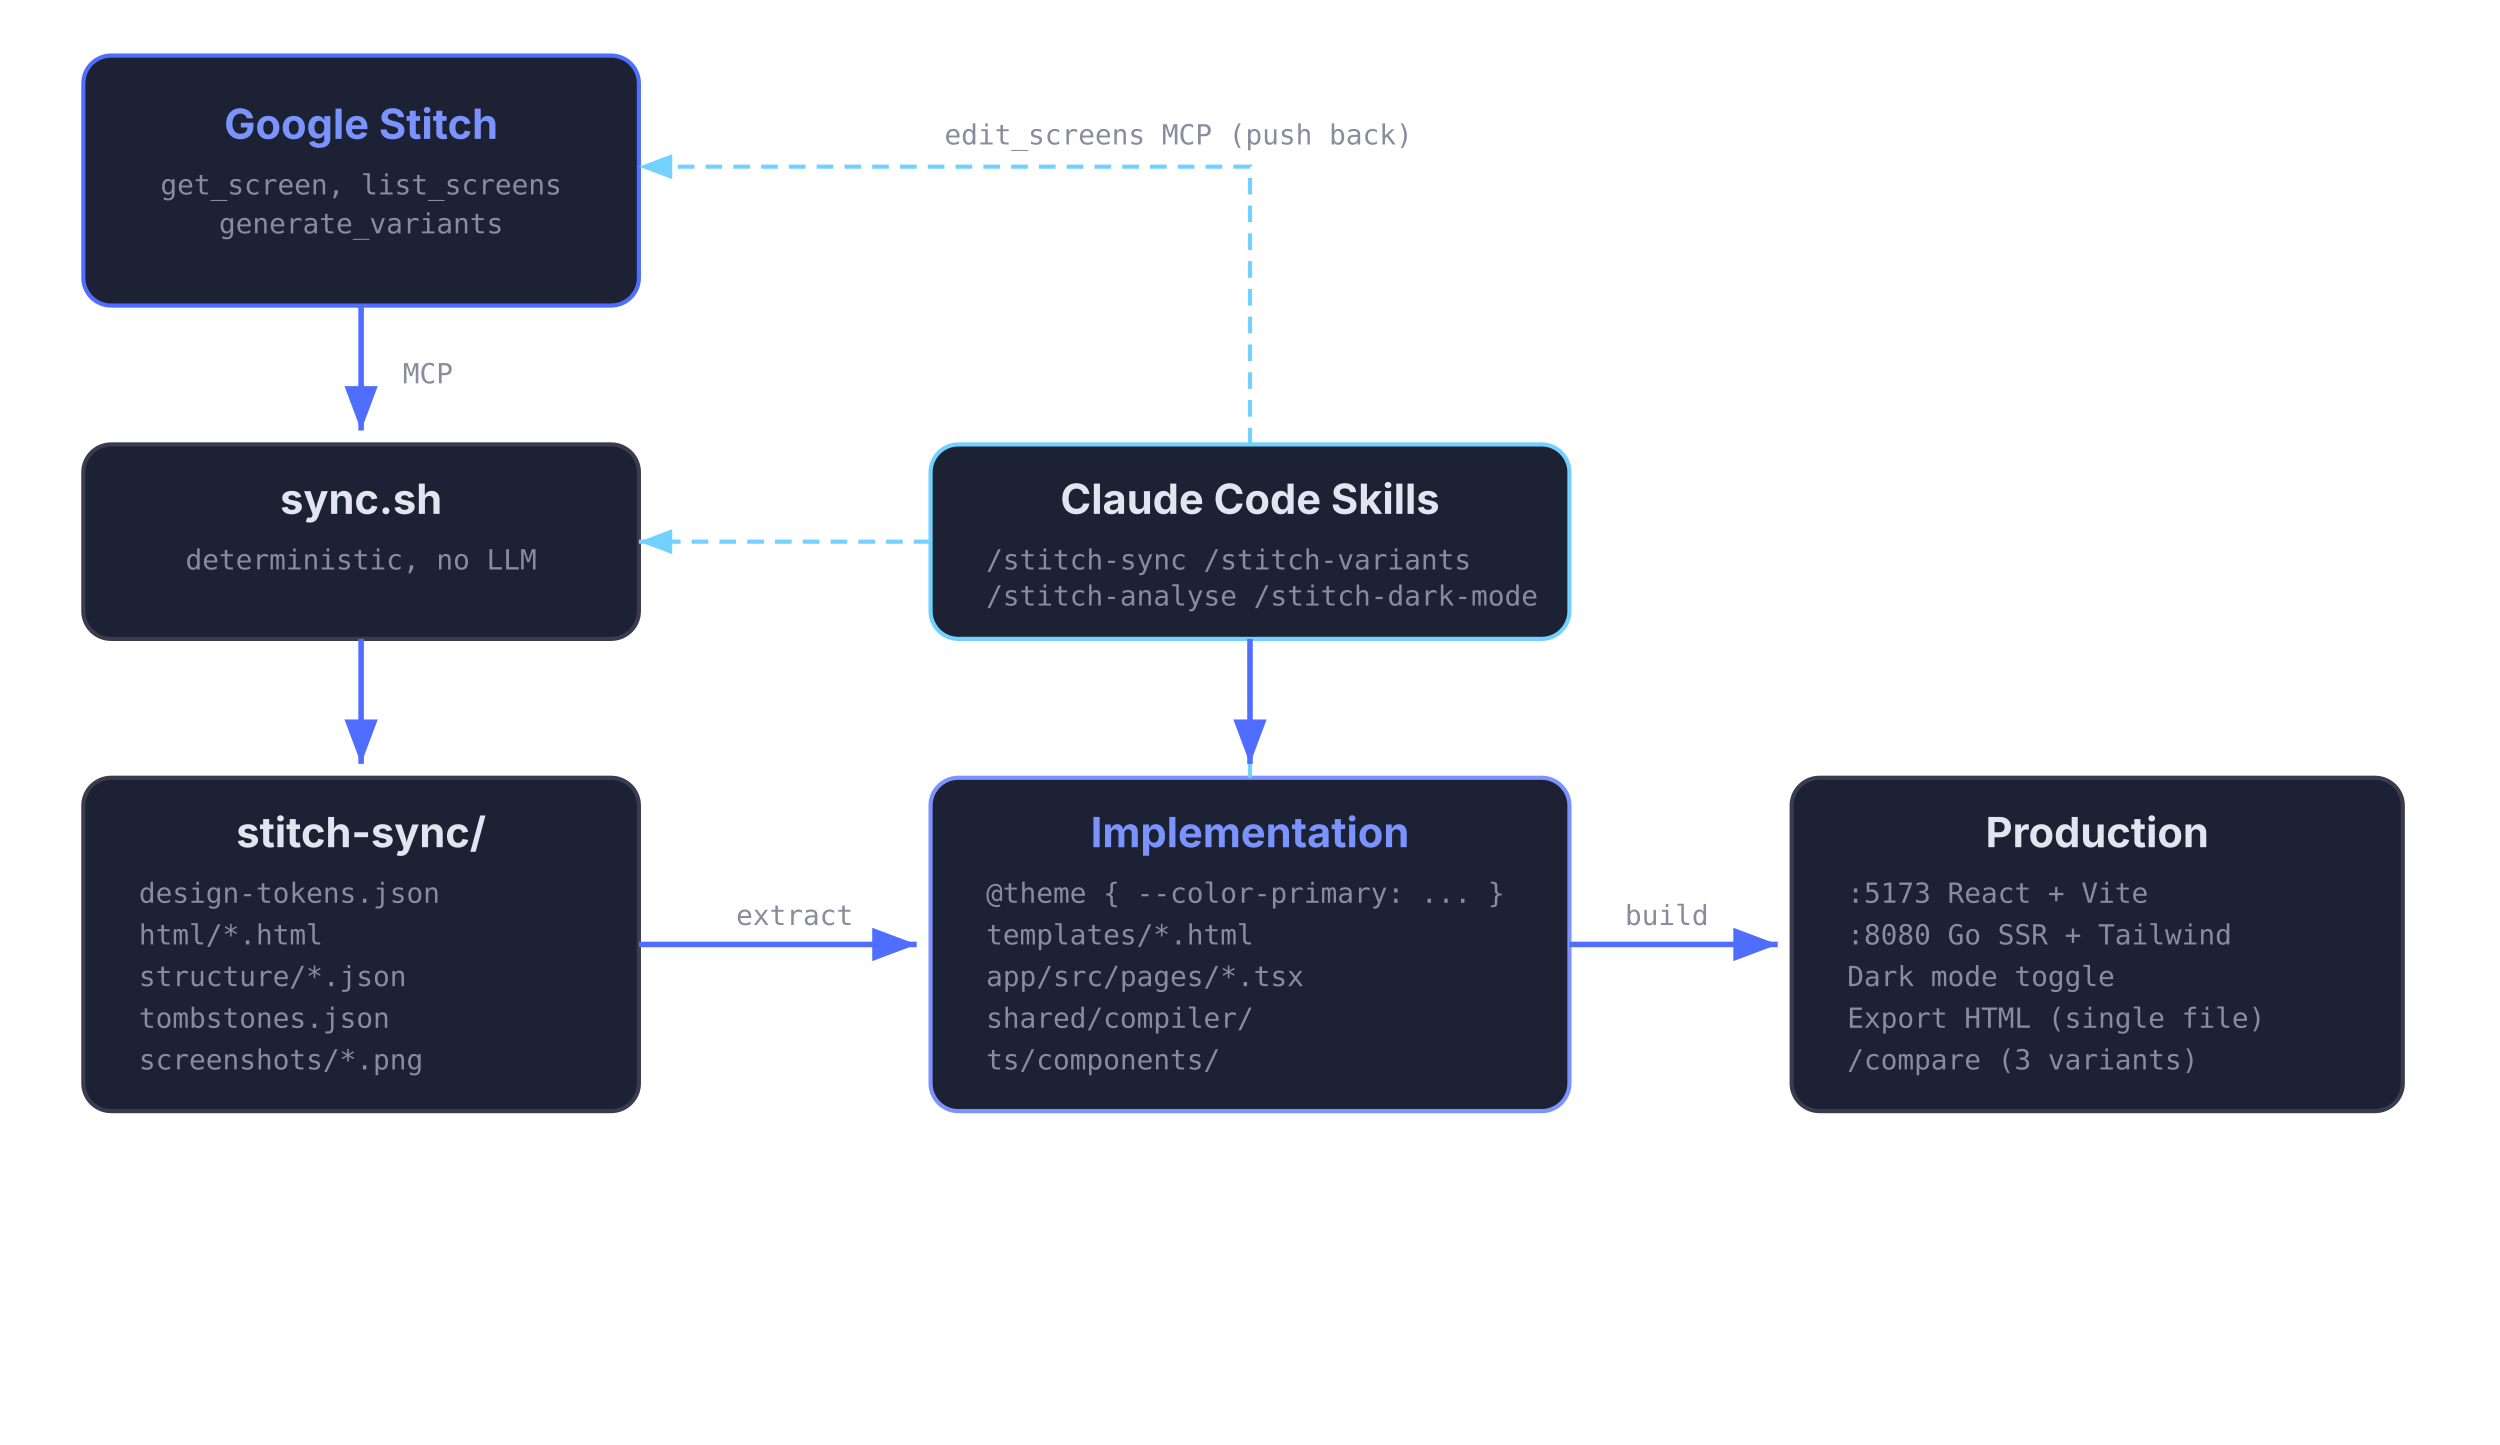
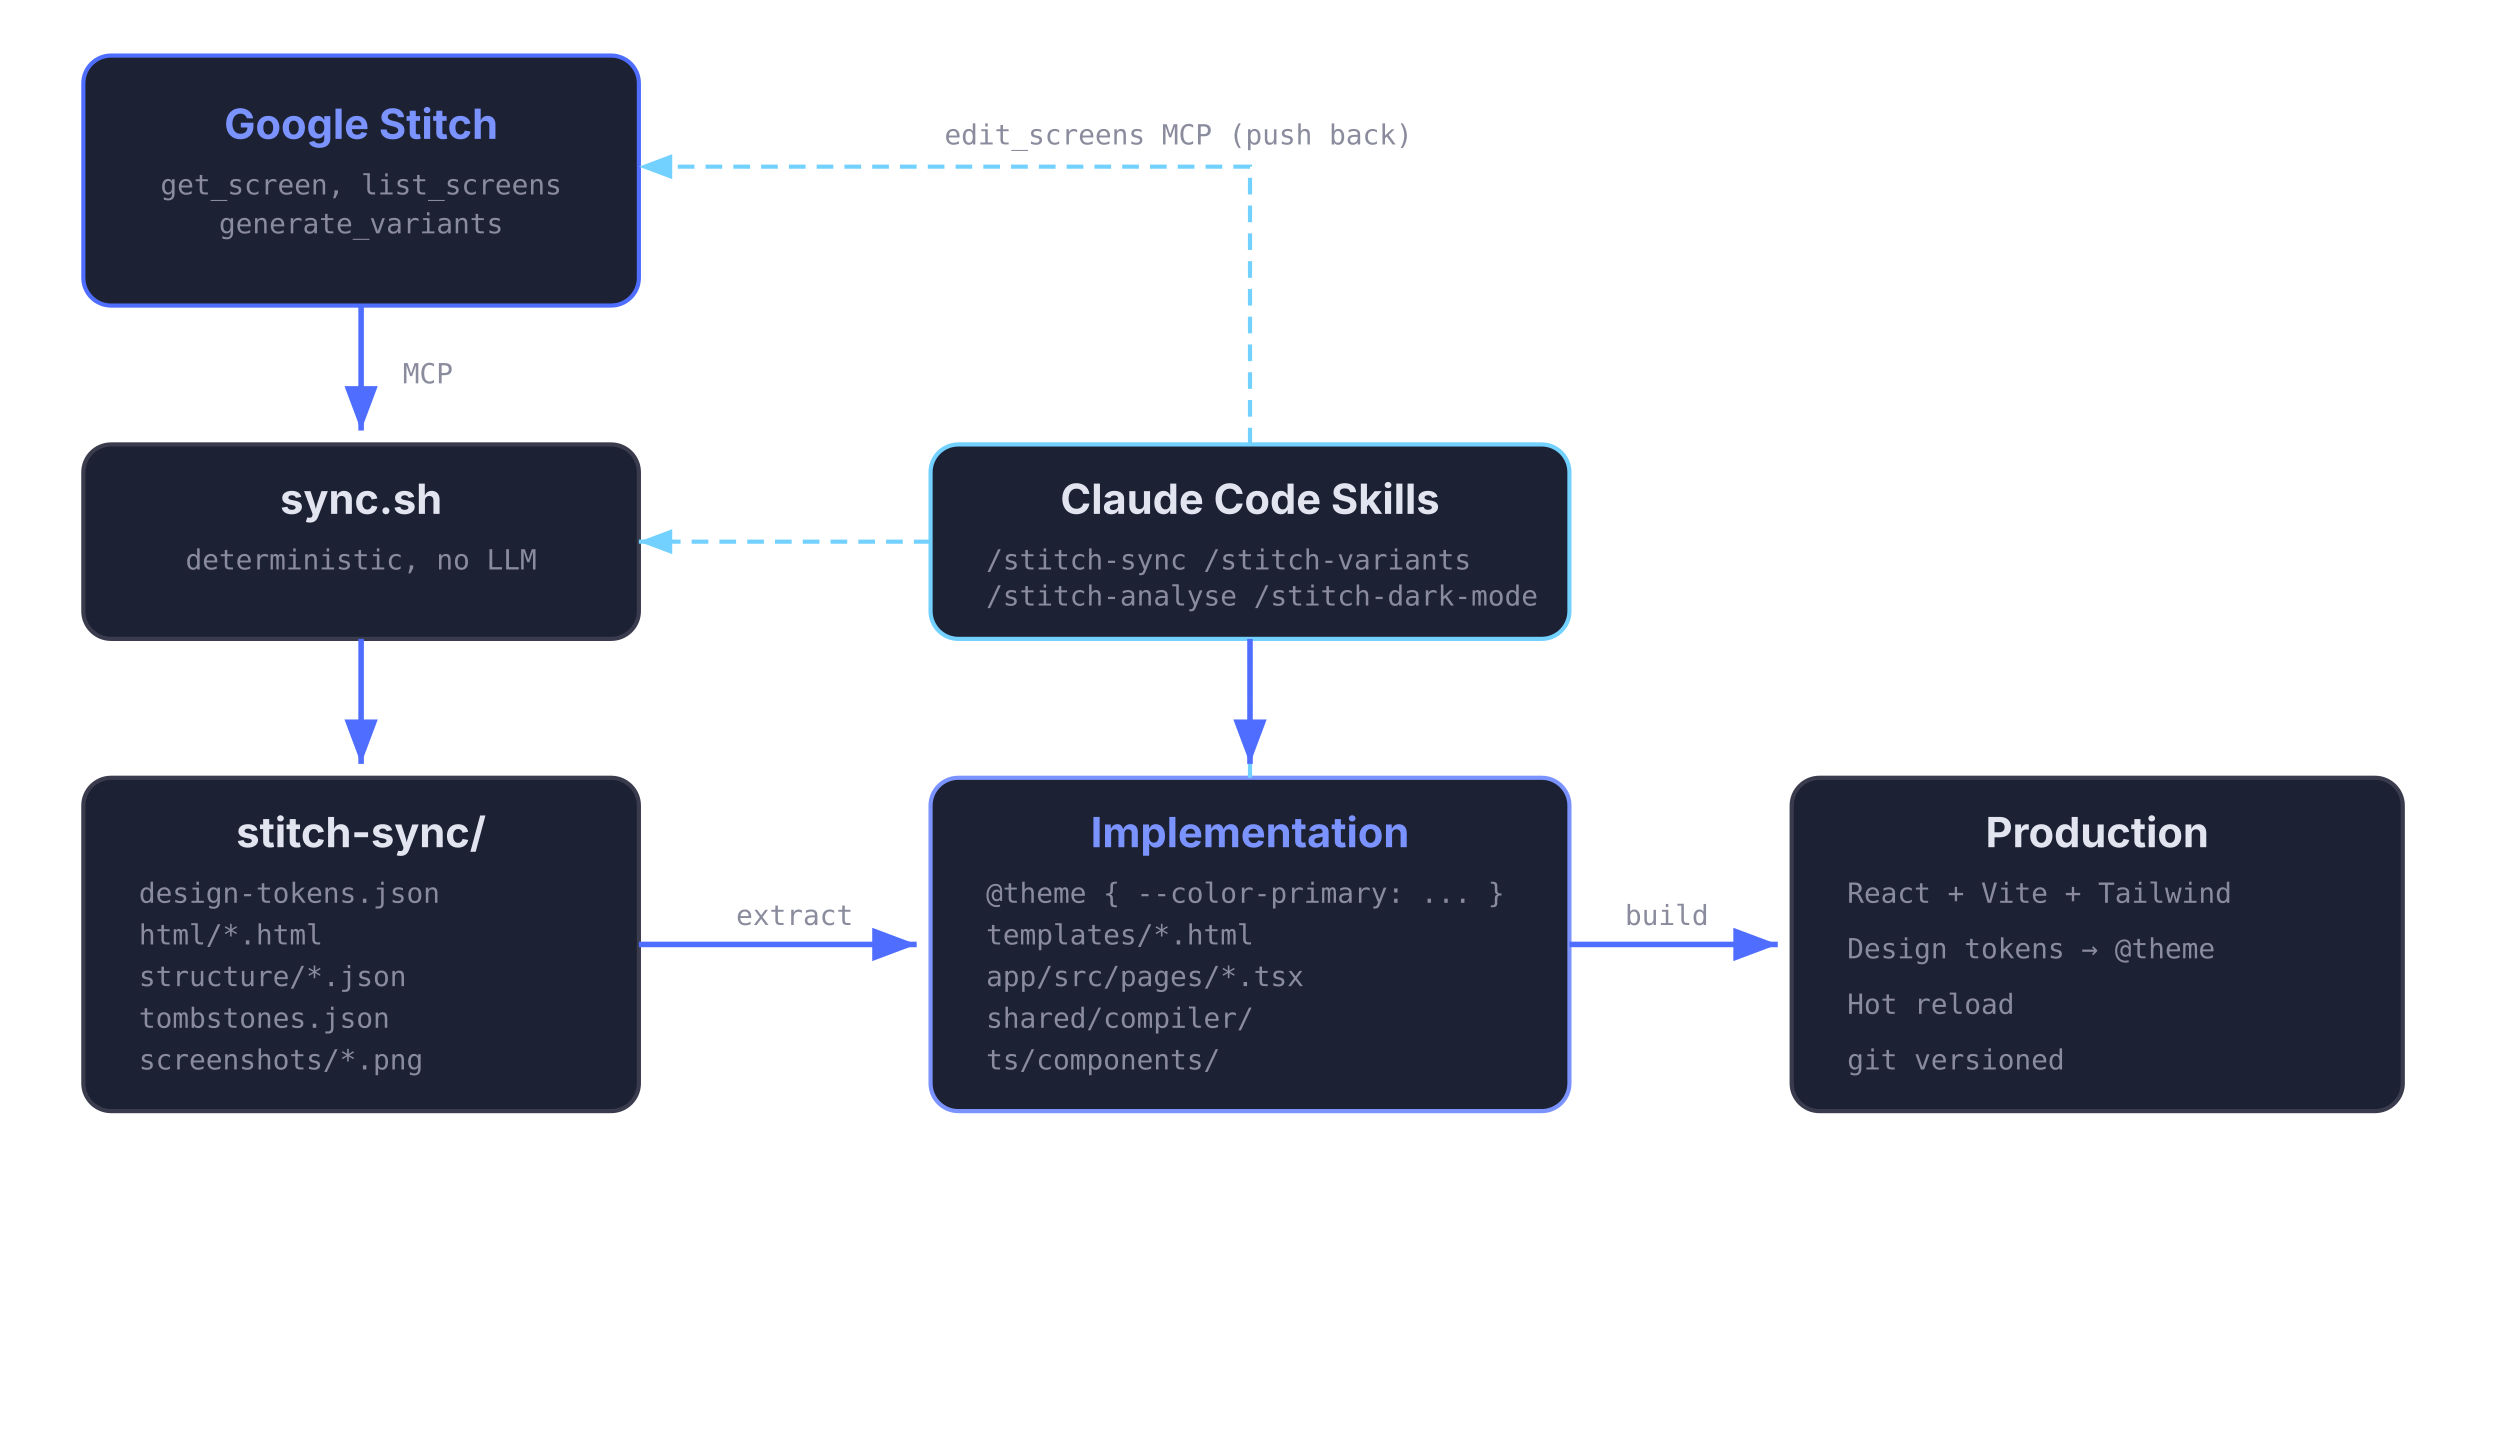
<svg xmlns="http://www.w3.org/2000/svg" viewBox="0 0 900 520" fill="none">
  <style>
    text { font-family: 'Inter', system-ui, sans-serif; }
    .label { font-size: 13px; fill: #c5c5d9; }
    .title { font-size: 15px; fill: #e2e4f0; font-weight: 700; }
    .mini { font-size: 10px; fill: #8a8b9d; font-family: 'JetBrains Mono', monospace; }
    .accent { fill: #7b93ff; }
    .box { rx: 10; ry: 10; stroke-width: 1.5; }
    .arrow { stroke: #4f6eff; stroke-width: 2; marker-end: url(#arrowhead); }
    .arrow-back { stroke: #73d1ff; stroke-width: 1.5; stroke-dasharray: 6,4; marker-end: url(#arrowhead-cyan); }
  </style>
  <defs>
    <marker id="arrowhead" markerWidth="8" markerHeight="6" refX="8" refY="3" orient="auto">
      <path d="M0,0 L8,3 L0,6" fill="#4f6eff" />
    </marker>
    <marker id="arrowhead-cyan" markerWidth="8" markerHeight="6" refX="8" refY="3" orient="auto">
      <path d="M0,0 L8,3 L0,6" fill="#73d1ff" />
    </marker>
  </defs>
  <rect x="30" y="20" width="200" height="90" class="box" fill="#1c2133" stroke="#4f6eff" />
  <text x="130" y="50" text-anchor="middle" class="title accent">Google Stitch</text>
  <text x="130" y="70" text-anchor="middle" class="mini">get_screen, list_screens</text>
  <text x="130" y="84" text-anchor="middle" class="mini">generate_variants</text>
  <line x1="130" y1="110" x2="130" y2="155" class="arrow" />
  <text x="145" y="138" class="mini">MCP</text>
  <rect x="30" y="160" width="200" height="70" class="box" fill="#1c2133" stroke="#3a3c4e" />
  <text x="130" y="185" text-anchor="middle" class="title">sync.sh</text>
  <text x="130" y="205" text-anchor="middle" class="mini">deterministic, no LLM</text>
  <line x1="130" y1="230" x2="130" y2="275" class="arrow" />
  <rect x="30" y="280" width="200" height="120" class="box" fill="#1c2133" stroke="#3a3c4e" />
  <text x="130" y="305" text-anchor="middle" class="title">stitch-sync/</text>
  <text x="50" y="325" class="mini">design-tokens.json</text>
  <text x="50" y="340" class="mini">html/*.html</text>
  <text x="50" y="355" class="mini">structure/*.json</text>
  <text x="50" y="370" class="mini">tombstones.json</text>
  <text x="50" y="385" class="mini">screenshots/*.png</text>
  <line x1="230" y1="340" x2="330" y2="340" class="arrow" />
  <text x="265" y="333" class="mini">extract</text>
  <rect x="335" y="280" width="230" height="120" class="box" fill="#1c2133" stroke="#7b93ff" />
  <text x="450" y="305" text-anchor="middle" class="title accent">Implementation</text>
  <text x="355" y="325" class="mini">@theme { --color-primary: ... }</text>
  <text x="355" y="340" class="mini">templates/*.html</text>
  <text x="355" y="355" class="mini">app/src/pages/*.tsx</text>
  <text x="355" y="370" class="mini">shared/compiler/</text>
  <text x="355" y="385" class="mini">ts/components/</text>
  <line x1="565" y1="340" x2="640" y2="340" class="arrow" />
  <text x="585" y="333" class="mini">build</text>
  <rect x="645" y="280" width="220" height="120" class="box" fill="#1c2133" stroke="#3a3c4e" />
  <text x="755" y="305" text-anchor="middle" class="title">Production</text>
-   <text x="665" y="325" class="mini">:5173 React + Vite</text>
-   <text x="665" y="340" class="mini">:8080 Go SSR + Tailwind</text>
-   <text x="665" y="355" class="mini">Dark mode toggle</text>
-   <text x="665" y="370" class="mini">Export HTML (single file)</text>
-   <text x="665" y="385" class="mini">/compare (3 variants)</text>
+   <text x="665" y="325" class="mini">React + Vite + Tailwind</text>
+   <text x="665" y="345" class="mini">Design tokens → @theme</text>
+   <text x="665" y="365" class="mini">Hot reload</text>
+   <text x="665" y="385" class="mini">git versioned</text>
  <path d="M 450 280 L 450 60 L 230 60" class="arrow-back" />
  <text x="340" y="52" class="mini" fill="#73d1ff">edit_screens MCP (push back)</text>
  <rect x="335" y="160" width="230" height="70" class="box" fill="#1c2133" stroke="#73d1ff" />
  <text x="450" y="185" text-anchor="middle" class="title" fill="#73d1ff">Claude Code Skills</text>
  <text x="355" y="205" class="mini">/stitch-sync  /stitch-variants</text>
  <text x="355" y="218" class="mini">/stitch-analyse  /stitch-dark-mode</text>
  <line x1="335" y1="195" x2="230" y2="195" class="arrow-back" />
  <line x1="450" y1="230" x2="450" y2="275" class="arrow" />
</svg>
